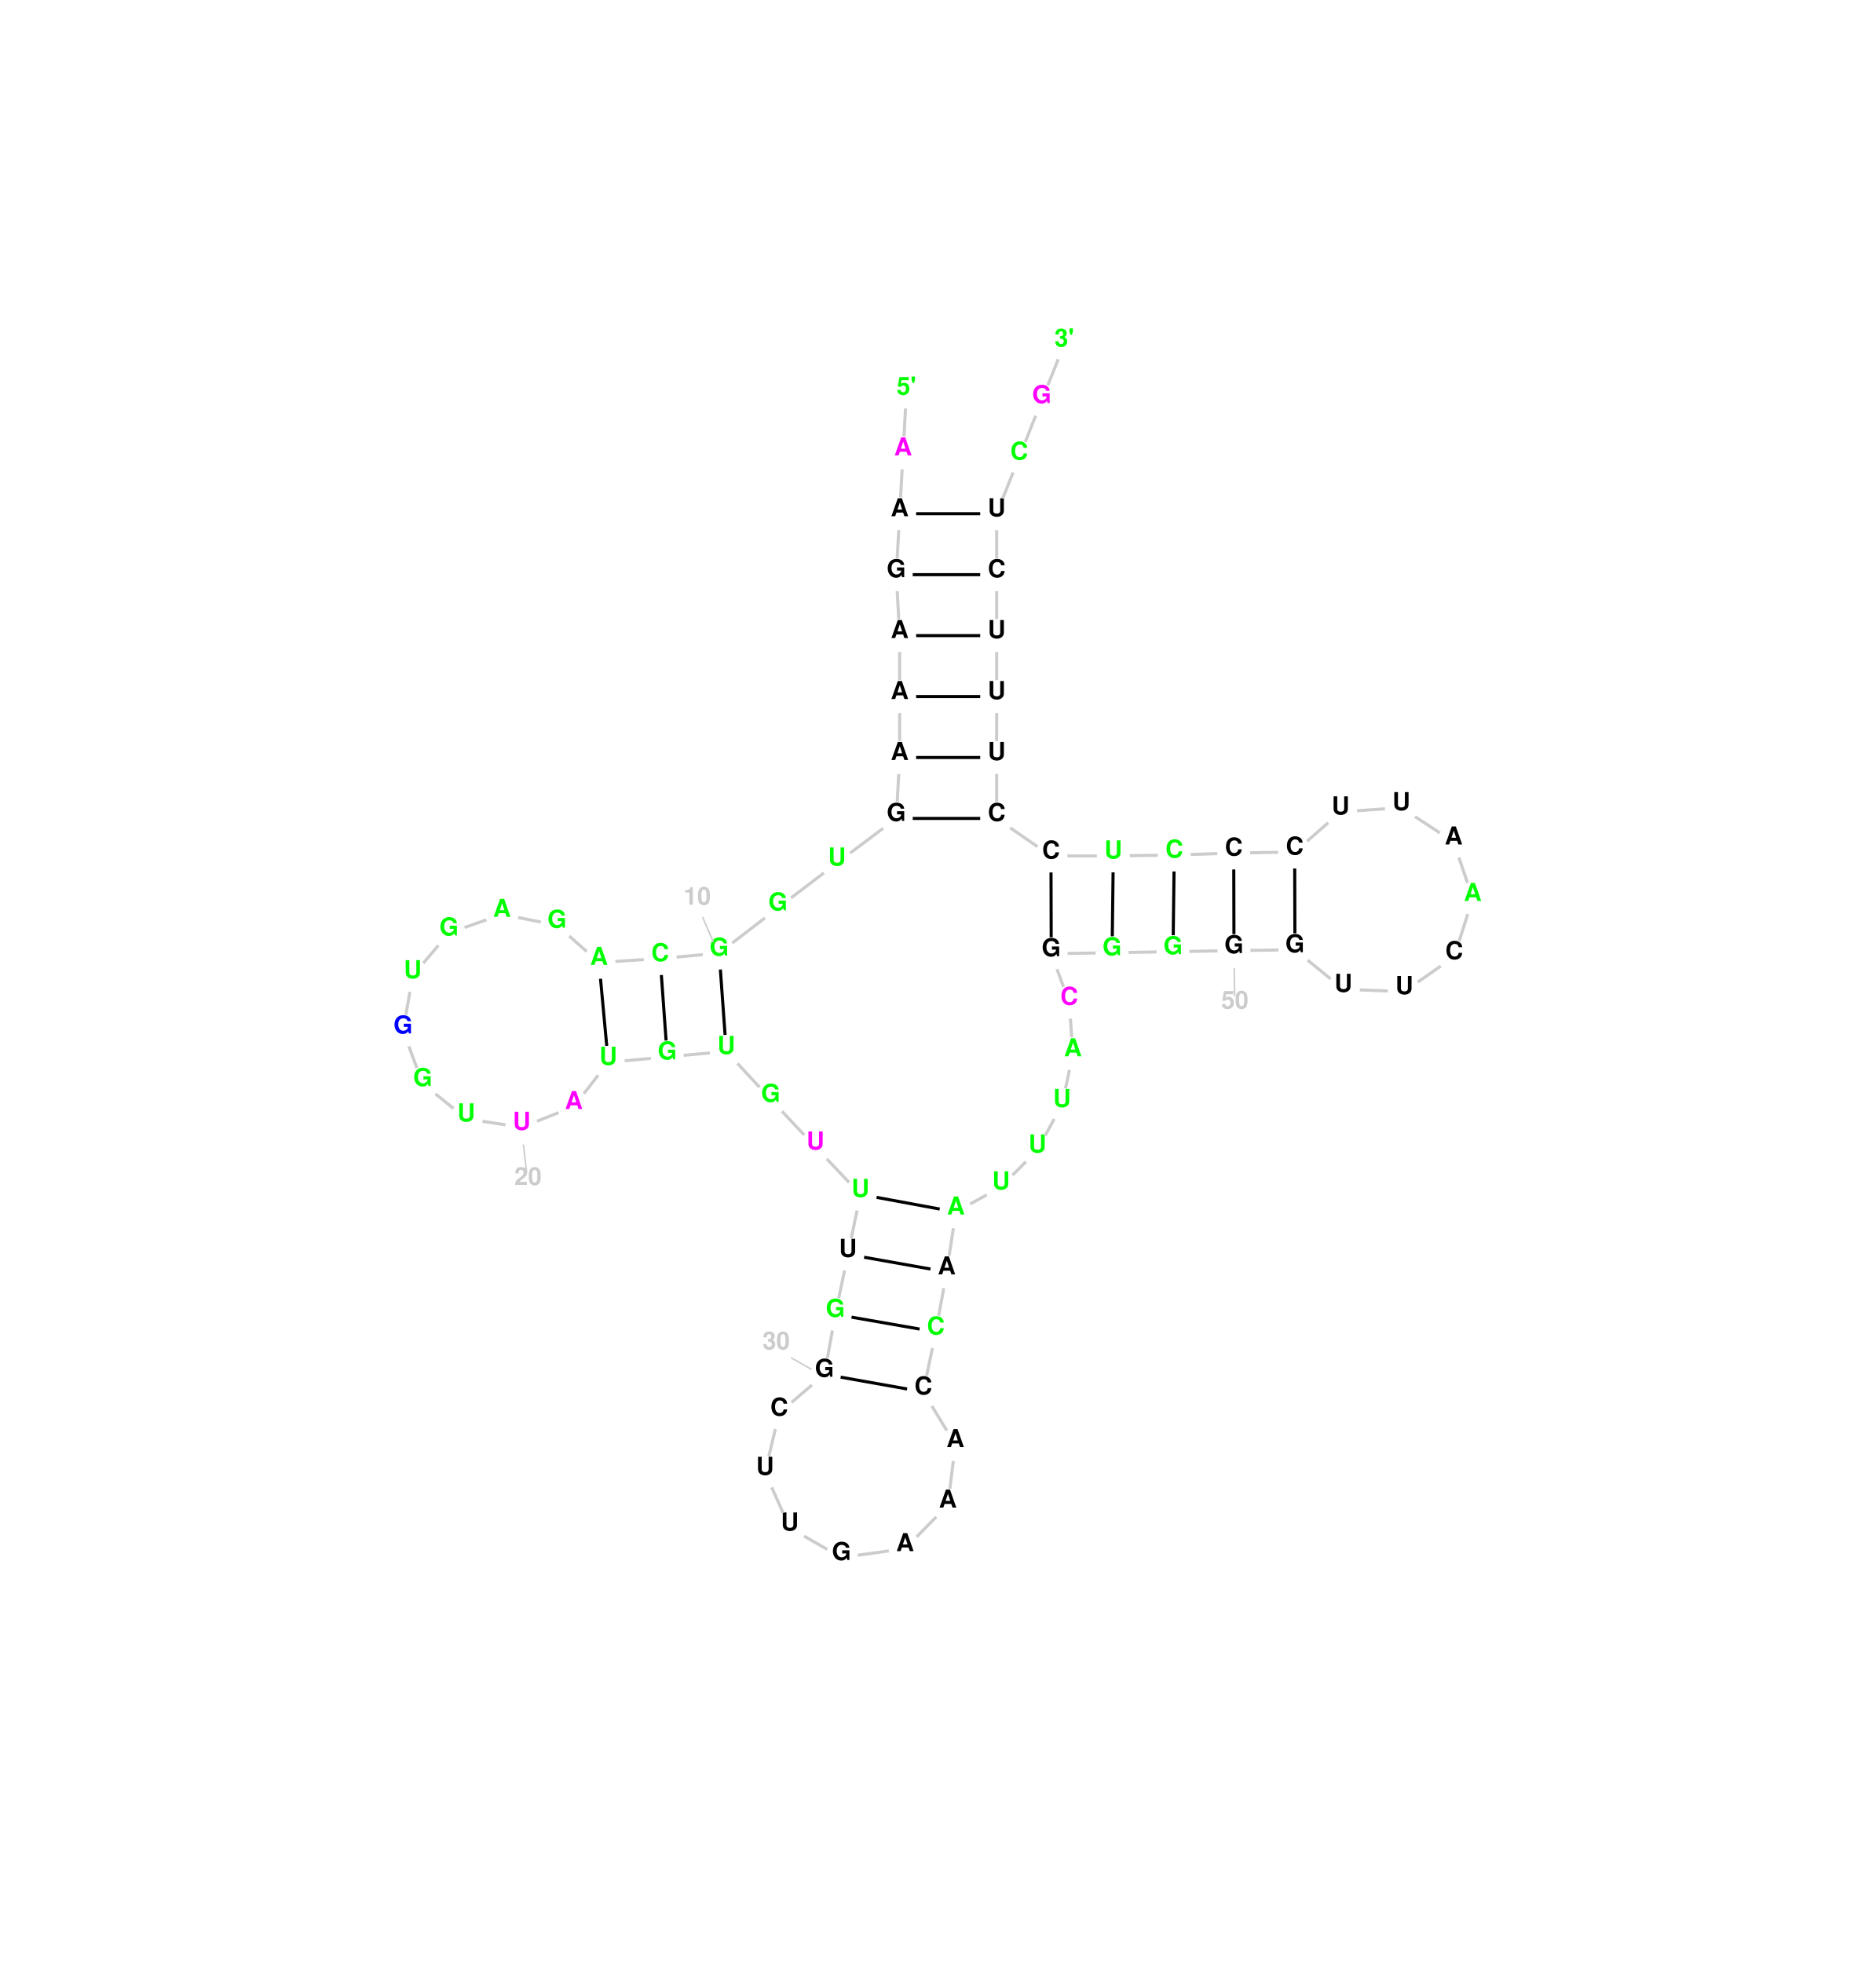
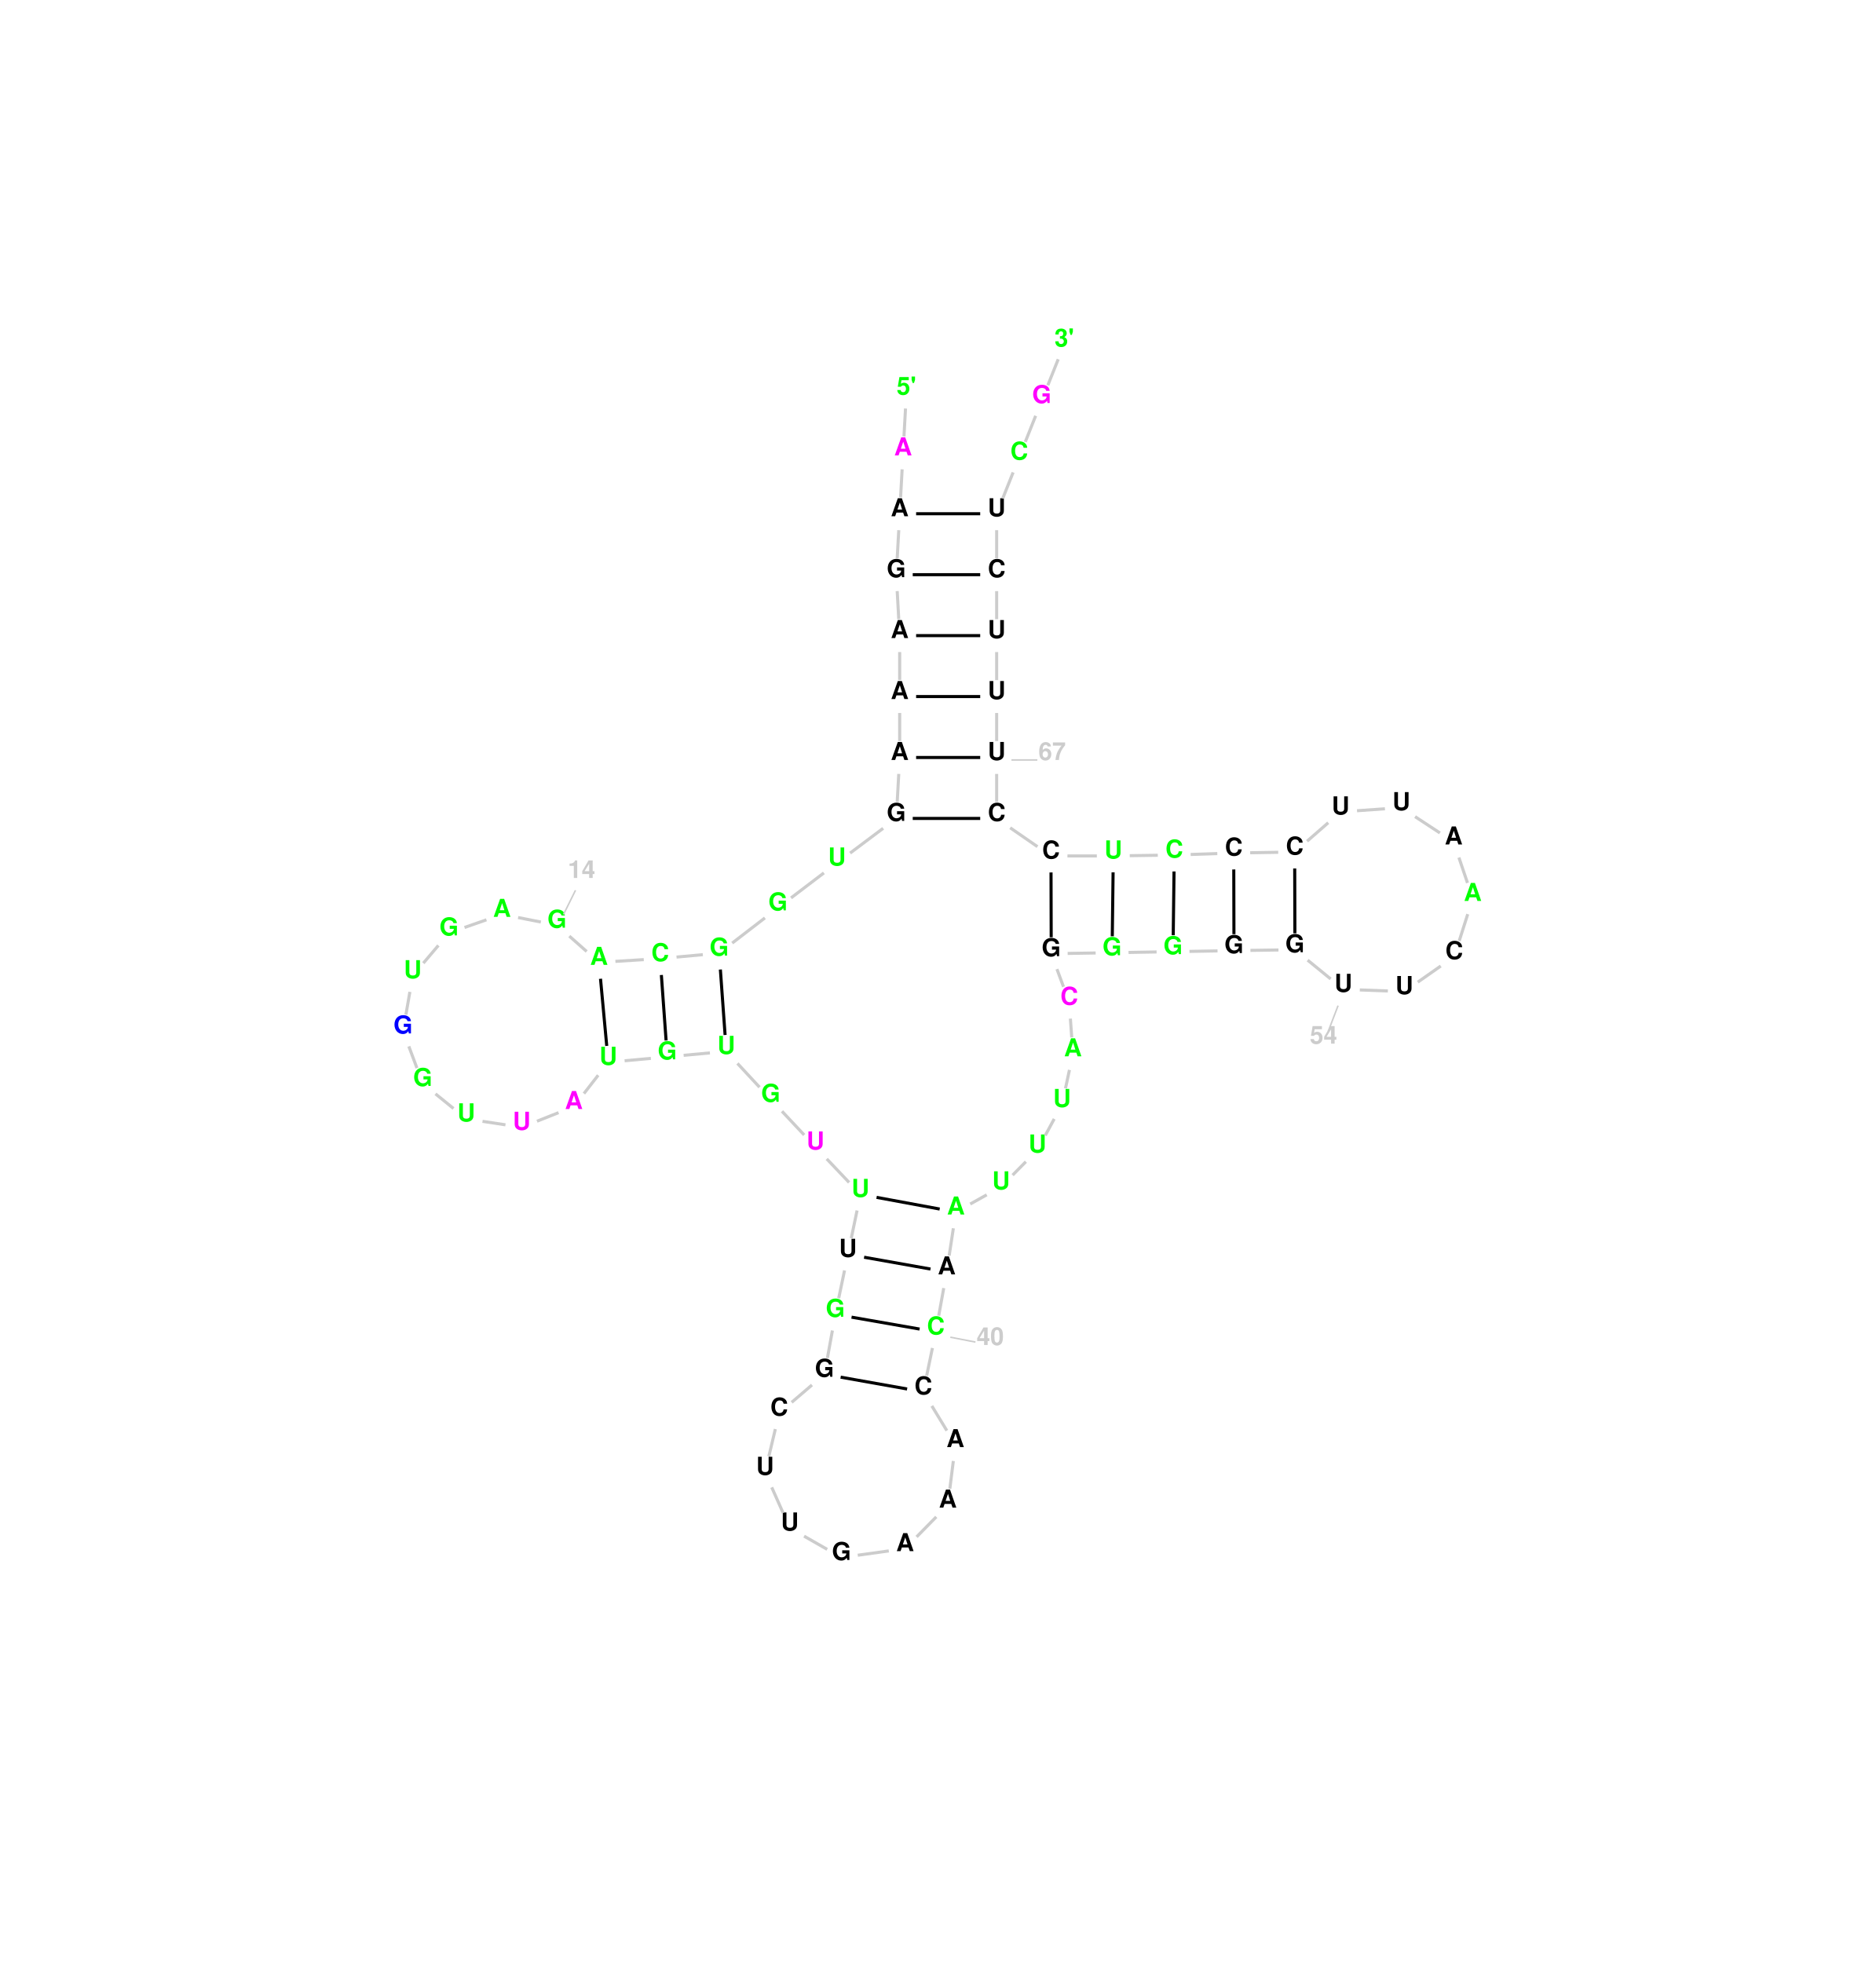
<svg xmlns="http://www.w3.org/2000/svg" width="232.695" height="243.531" style="font-size: 3.059px; font-weight: bold; font-family: Helvetica; ">
  <g>
    <style type="text/css">


text.red {fill: rgb(255, 0, 255); }
text.green {fill: rgb(0, 255, 0); }
text.blue {fill: rgb(0, 0, 255); }
text.black {fill: rgb(0, 0, 0); }
text.gray {fill: rgb(204, 204, 204); }
text.brown {fill: rgb(211.65, 104.55, 30.6); }
text {fill: rgb(0, 0, 0); text-anchor: middle; alignment-baseline: middle; }
circle.red {stroke: rgb(255, 0, 255); fill: none; }
circle.green {stroke: rgb(0, 255, 0); fill: none; }
circle.blue {stroke: rgb(0, 0, 255); fill: none; }
circle.black {stroke: rgb(0, 0, 0); fill: none; }
circle.gray {stroke: rgb(204, 204, 204); fill: none; }
circle.brown {stroke: rgb(211.65, 104.55, 30.6); fill: none; }
circle {stroke: rgb(0, 0, 0); }
line.red {stroke: rgb(255, 0, 255); stroke-width: 0.382; }
line.green {stroke: rgb(0, 255, 0); stroke-width: 0.382; }
line.blue {stroke: rgb(0, 0, 255); stroke-width: 0.382; }
line.black {stroke: rgb(0, 0, 0); stroke-width: 0.382; }
line.gray {stroke: rgb(204, 204, 204); stroke-width: 0.382; }
line.brown {stroke: rgb(211.65, 104.55, 30.6); stroke-width: 0.382; }
line {stroke: rgb(0, 0, 0); }
text.numbering-label {fill: rgb(204, 204, 204);}
line.numbering-line {stroke: rgb(204, 204, 204); stroke-width: 0.191;}
line.predicted {stroke: rgb(0, 0, 0); stroke-dasharray: 2}
- .template {visibility:hidden}
+ .sequential {visibility:hidden}

</style>
  </g>
  <g>
    <text x="112.443" y="48.95" class="green">5'</text>
  </g>
  <g>
    <text x="112.024" y="56.495" class="red">A</text>
  </g>
  <g>
    <text x="111.605" y="64.041" class="black">A</text>
  </g>
  <g>
    <line x1="113.644" y1="63.735" x2="121.595" y2="63.735" class="black" />
  </g>
  <g>
    <text x="111.185" y="71.601" class="black">G</text>
  </g>
  <g>
    <line x1="113.224" y1="71.295" x2="121.595" y2="71.295" class="black" />
  </g>
  <g>
    <text x="111.605" y="79.161" class="black">A</text>
  </g>
  <g>
    <line x1="113.644" y1="78.855" x2="121.595" y2="78.855" class="black" />
  </g>
  <g>
    <text x="111.605" y="86.721" class="black">A</text>
  </g>
  <g>
    <line x1="113.644" y1="86.415" x2="121.595" y2="86.415" class="black" />
  </g>
  <g>
    <text x="111.605" y="94.281" class="black">A</text>
  </g>
  <g>
    <line x1="113.644" y1="93.975" x2="121.595" y2="93.975" class="black" />
  </g>
  <g>
    <text x="111.185" y="101.841" class="black">G</text>
  </g>
  <g>
    <line x1="113.224" y1="101.535" x2="121.595" y2="101.535" class="black" />
  </g>
  <g>
    <text x="103.827" y="107.366" class="green">U</text>
  </g>
  <g>
    <text x="96.504" y="112.936" class="green">G</text>
  </g>
  <g>
    <text x="89.215" y="118.551" class="green">G</text>
  </g>
  <g>
    <line x1="89.362" y1="120.279" x2="89.948" y2="128.401" class="black" />
  </g>
  <g>
-     <text x="86.49" y="112.229" class="numbering-label sequential">10</text>
-   </g>
-   <g>
-     <text x="86.49" y="112.229" class="numbering-label template">11</text>
-   </g>
-   <g>
-     <line x1="88.488" y1="116.865" x2="87.15" y2="113.759" class="numbering-line sequential" />
-   </g>
-   <g>
-     <line x1="88.488" y1="116.865" x2="87.15" y2="113.759" class="numbering-line template" />
-   </g>
-   <g>
    <text x="81.895" y="119.231" class="green">C</text>
  </g>
  <g>
    <line x1="82.042" y1="120.959" x2="82.628" y2="129.081" class="black" />
  </g>
  <g>
    <text x="74.305" y="119.701" class="green">A</text>
  </g>
  <g>
    <line x1="74.493" y1="121.426" x2="75.266" y2="129.754" class="black" />
  </g>
  <g>
    <text x="69.095" y="115.087" class="green">G</text>
  </g>
  <g>
+     <text x="72.148" y="108.917" class="numbering-label sequential">13</text>
+   </g>
+   <g>
+     <text x="72.148" y="108.917" class="numbering-label template">14</text>
+   </g>
+   <g>
+     <line x1="69.909" y1="113.442" x2="71.391" y2="110.447" class="numbering-line sequential" />
+   </g>
+   <g>
+     <line x1="69.909" y1="113.442" x2="71.391" y2="110.447" class="numbering-line template" />
+   </g>
+   <g>
    <text x="62.267" y="113.745" class="green">A</text>
  </g>
  <g>
    <text x="55.698" y="116.043" class="green">G</text>
  </g>
  <g>
    <text x="51.197" y="121.35" class="green">U</text>
  </g>
  <g>
    <text x="50" y="128.205" class="blue">G</text>
  </g>
  <g>
    <text x="52.438" y="134.723" class="green">G</text>
  </g>
  <g>
    <text x="57.839" y="139.111" class="green">U</text>
  </g>
  <g>
    <text x="64.719" y="140.161" class="red">U</text>
  </g>
  <g>
-     <text x="65.501" y="147" class="numbering-label sequential">20</text>
-   </g>
-   <g>
-     <line x1="64.927" y1="141.985" x2="65.326" y2="145.471" class="numbering-line sequential" />
-   </g>
-   <g>
    <text x="71.183" y="137.585" class="red">A</text>
  </g>
  <g>
    <text x="75.455" y="132.091" class="green">U</text>
  </g>
  <g>
    <text x="82.775" y="131.421" class="green">G</text>
  </g>
  <g>
    <text x="90.095" y="130.741" class="green">U</text>
  </g>
  <g>
    <text x="95.609" y="136.685" class="green">G</text>
  </g>
  <g>
    <text x="101.156" y="142.598" class="red">U</text>
  </g>
  <g>
+     <text x="96.148" y="147.321" class="numbering-label sequential">26</text>
+   </g>
+   <g>
+     <line x1="99.82" y1="143.857" x2="97.77" y2="145.791" class="numbering-line sequential" />
+   </g>
+   <g>
    <text x="106.735" y="148.481" class="green">U</text>
  </g>
  <g>
    <line x1="108.74" y1="148.546" x2="116.569" y2="149.994" class="black" />
  </g>
  <g>
    <text x="105.185" y="155.921" class="black">U</text>
  </g>
  <g>
    <line x1="107.193" y1="155.972" x2="115.427" y2="157.438" class="black" />
  </g>
  <g>
    <text x="103.625" y="163.361" class="green">G</text>
  </g>
  <g>
    <line x1="105.634" y1="163.407" x2="114.076" y2="164.884" class="black" />
  </g>
  <g>
    <text x="102.275" y="170.801" class="black">G</text>
  </g>
  <g>
    <line x1="104.283" y1="170.852" x2="112.527" y2="172.318" class="black" />
  </g>
  <g>
-     <text x="96.292" y="167.397" class="numbering-label sequential">30</text>
-   </g>
-   <g>
-     <text x="96.292" y="167.397" class="numbering-label template">31</text>
-   </g>
-   <g>
-     <line x1="100.679" y1="169.893" x2="98.127" y2="168.441" class="numbering-line sequential" />
-   </g>
-   <g>
-     <line x1="100.679" y1="169.893" x2="98.127" y2="168.441" class="numbering-line template" />
-   </g>
-   <g>
    <text x="96.655" y="175.611" class="black">C</text>
  </g>
  <g>
    <text x="94.905" y="182.961" class="black">U</text>
  </g>
  <g>
    <text x="97.975" y="189.871" class="black">U</text>
  </g>
  <g>
    <text x="104.385" y="193.531" class="black">G</text>
  </g>
  <g>
    <text x="112.275" y="192.431" class="black">A</text>
  </g>
  <g>
    <text x="117.575" y="187.031" class="black">A</text>
  </g>
  <g>
    <text x="118.515" y="179.531" class="black">A</text>
  </g>
  <g>
    <text x="114.535" y="172.981" class="black">C</text>
  </g>
  <g>
    <text x="116.085" y="165.541" class="green">C</text>
  </g>
  <g>
+     <text x="122.841" y="166.858" class="numbering-label sequential">39</text>
+   </g>
+   <g>
+     <text x="122.841" y="166.858" class="numbering-label template">40</text>
+   </g>
+   <g>
+     <line x1="117.887" y1="165.892" x2="121.006" y2="166.5" class="numbering-line sequential" />
+   </g>
+   <g>
+     <line x1="117.887" y1="165.892" x2="121.006" y2="166.5" class="numbering-line template" />
+   </g>
+   <g>
    <text x="117.435" y="158.101" class="black">A</text>
  </g>
  <g>
    <text x="118.575" y="150.671" class="green">A</text>
  </g>
  <g>
    <text x="124.183" y="147.544" class="green">U</text>
  </g>
  <g>
    <text x="128.692" y="142.973" class="green">U</text>
  </g>
  <g>
    <text x="131.744" y="137.324" class="green">U</text>
  </g>
  <g>
    <text x="133.095" y="131.046" class="green">A</text>
  </g>
  <g>
    <text x="132.636" y="124.642" class="red">C</text>
  </g>
  <g>
    <text x="130.405" y="118.621" class="black">G</text>
  </g>
  <g>
    <line x1="130.4" y1="116.275" x2="130.38" y2="108.235" class="black" />
  </g>
  <g>
    <text x="137.955" y="118.501" class="green">G</text>
  </g>
  <g>
    <line x1="137.98" y1="116.156" x2="138.079" y2="108.225" class="black" />
  </g>
  <g>
    <text x="145.515" y="118.371" class="green">G</text>
  </g>
  <g>
    <line x1="145.54" y1="116.026" x2="145.639" y2="108.115" class="black" />
  </g>
  <g>
    <text x="153.075" y="118.241" class="black">G</text>
  </g>
  <g>
    <line x1="153.07" y1="115.895" x2="153.05" y2="107.865" class="black" />
  </g>
  <g>
-     <text x="153.184" y="125.124" class="numbering-label sequential">50</text>
-   </g>
-   <g>
-     <text x="153.184" y="125.124" class="numbering-label template">52</text>
-   </g>
-   <g>
-     <line x1="153.104" y1="120.076" x2="153.16" y2="123.594" class="numbering-line sequential" />
-   </g>
-   <g>
-     <line x1="153.104" y1="120.076" x2="153.16" y2="123.594" class="numbering-line template" />
-   </g>
-   <g>
    <text x="160.635" y="118.131" class="black">G</text>
  </g>
  <g>
    <line x1="160.63" y1="115.785" x2="160.61" y2="107.745" class="black" />
  </g>
  <g>
    <text x="166.645" y="123.041" class="black">U</text>
  </g>
  <g>
+     <text x="164.186" y="129.471" class="numbering-label sequential">52</text>
+   </g>
+   <g>
+     <text x="164.186" y="129.471" class="numbering-label template">54</text>
+   </g>
+   <g>
+     <line x1="165.989" y1="124.756" x2="164.771" y2="127.941" class="numbering-line sequential" />
+   </g>
+   <g>
+     <line x1="165.989" y1="124.756" x2="164.771" y2="127.941" class="numbering-line template" />
+   </g>
+   <g>
    <text x="174.205" y="123.321" class="black">U</text>
  </g>
  <g>
    <text x="180.395" y="118.981" class="black">C</text>
  </g>
  <g>
    <text x="182.695" y="111.771" class="green">A</text>
  </g>
  <g>
    <text x="180.325" y="104.761" class="black">A</text>
  </g>
  <g>
    <text x="173.835" y="100.501" class="black">U</text>
  </g>
  <g>
    <text x="166.305" y="101.031" class="black">U</text>
  </g>
  <g>
    <text x="160.605" y="106.011" class="black">C</text>
  </g>
  <g>
    <text x="153.045" y="106.131" class="black">C</text>
  </g>
  <g>
    <text x="145.665" y="106.381" class="green">C</text>
  </g>
  <g>
    <text x="138.105" y="106.491" class="green">U</text>
  </g>
  <g>
    <text x="130.375" y="106.501" class="black">C</text>
  </g>
  <g>
    <text x="123.635" y="101.841" class="black">C</text>
  </g>
  <g>
    <text x="123.635" y="94.281" class="black">U</text>
  </g>
  <g>
+     <text x="130.519" y="94.281" class="numbering-label sequential">65</text>
+   </g>
+   <g>
+     <text x="130.519" y="94.281" class="numbering-label template">67</text>
+   </g>
+   <g>
+     <line x1="125.47" y1="94.281" x2="128.683" y2="94.281" class="numbering-line sequential" />
+   </g>
+   <g>
+     <line x1="125.47" y1="94.281" x2="128.683" y2="94.281" class="numbering-line template" />
+   </g>
+   <g>
    <text x="123.635" y="86.721" class="black">U</text>
  </g>
  <g>
    <text x="123.635" y="79.161" class="black">U</text>
  </g>
  <g>
    <text x="123.635" y="71.601" class="black">C</text>
  </g>
  <g>
    <text x="123.635" y="64.041" class="black">U</text>
  </g>
  <g>
    <text x="126.432" y="57.02" class="green">C</text>
  </g>
  <g>
    <text x="129.229" y="50" class="red">G</text>
  </g>
  <g>
    <text x="132.027" y="42.98" class="green">3'</text>
  </g>
  <g>
    <line x1="112.33" y1="50.68" x2="112.137" y2="54.153" class="gray" />
  </g>
  <g>
    <line x1="111.911" y1="58.226" x2="111.718" y2="61.699" class="gray" />
  </g>
  <g>
    <line x1="111.492" y1="65.772" x2="111.298" y2="69.258" class="gray" />
  </g>
  <g>
    <line x1="111.298" y1="73.332" x2="111.492" y2="76.819" class="gray" />
  </g>
  <g>
    <line x1="111.605" y1="80.895" x2="111.605" y2="84.375" class="gray" />
  </g>
  <g>
    <line x1="111.605" y1="88.455" x2="111.605" y2="91.935" class="gray" />
  </g>
  <g>
    <line x1="111.492" y1="96.012" x2="111.298" y2="99.499" class="gray" />
  </g>
  <g>
    <line x1="109.554" y1="102.76" x2="105.458" y2="105.835" class="gray" />
  </g>
  <g>
    <line x1="102.204" y1="108.294" x2="98.127" y2="111.395" class="gray" />
  </g>
  <g>
    <line x1="94.888" y1="113.875" x2="90.831" y2="117" class="gray" />
  </g>
  <g>
    <line x1="87.184" y1="118.434" x2="83.926" y2="118.736" class="gray" />
  </g>
  <g>
    <line x1="79.859" y1="119.051" x2="76.341" y2="119.269" class="gray" />
  </g>
  <g>
    <line x1="72.778" y1="118.043" x2="70.622" y2="116.134" class="gray" />
  </g>
  <g>
    <line x1="67.094" y1="114.388" x2="64.268" y2="113.832" class="gray" />
  </g>
  <g>
    <line x1="60.342" y1="114.112" x2="57.623" y2="115.064" class="gray" />
  </g>
  <g>
    <line x1="54.379" y1="117.293" x2="52.516" y2="119.489" class="gray" />
  </g>
  <g>
    <line x1="50.846" y1="123.053" x2="50.351" y2="125.89" class="gray" />
  </g>
  <g>
    <line x1="50.715" y1="129.81" x2="51.723" y2="132.507" class="gray" />
  </g>
  <g>
    <line x1="54.021" y1="135.703" x2="56.256" y2="137.519" class="gray" />
  </g>
  <g>
    <line x1="59.856" y1="139.113" x2="62.702" y2="139.547" class="gray" />
  </g>
  <g>
    <line x1="66.613" y1="139.1" x2="69.288" y2="138.034" class="gray" />
  </g>
  <g>
    <line x1="72.435" y1="135.669" x2="74.203" y2="133.395" class="gray" />
  </g>
  <g>
    <line x1="77.486" y1="131.599" x2="80.744" y2="131.301" class="gray" />
  </g>
  <g>
    <line x1="84.806" y1="130.926" x2="88.064" y2="130.624" class="gray" />
  </g>
  <g>
    <line x1="91.482" y1="131.93" x2="94.222" y2="134.883" class="gray" />
  </g>
  <g>
    <line x1="97.004" y1="137.866" x2="99.76" y2="140.804" class="gray" />
  </g>
  <g>
    <line x1="102.559" y1="143.772" x2="105.331" y2="146.695" class="gray" />
  </g>
  <g>
    <line x1="106.319" y1="150.172" x2="105.601" y2="153.618" class="gray" />
  </g>
  <g>
    <line x1="104.766" y1="157.611" x2="104.043" y2="161.059" class="gray" />
  </g>
  <g>
    <line x1="103.261" y1="165.062" x2="102.639" y2="168.488" class="gray" />
  </g>
  <g>
    <line x1="100.725" y1="171.821" x2="98.204" y2="173.979" class="gray" />
  </g>
  <g>
    <line x1="96.182" y1="177.289" x2="95.377" y2="180.671" class="gray" />
  </g>
  <g>
    <line x1="95.733" y1="184.519" x2="97.147" y2="187.701" class="gray" />
  </g>
  <g>
    <line x1="99.746" y1="190.576" x2="102.613" y2="192.214" class="gray" />
  </g>
  <g>
    <line x1="106.405" y1="192.943" x2="110.255" y2="192.407" class="gray" />
  </g>
  <g>
    <line x1="113.703" y1="190.669" x2="116.146" y2="188.181" class="gray" />
  </g>
  <g>
    <line x1="117.828" y1="184.701" x2="118.261" y2="181.249" class="gray" />
  </g>
  <g>
    <line x1="117.456" y1="177.482" x2="115.594" y2="174.418" class="gray" />
  </g>
  <g>
    <line x1="114.951" y1="170.678" x2="115.669" y2="167.232" class="gray" />
  </g>
  <g>
    <line x1="116.449" y1="163.228" x2="117.071" y2="159.802" class="gray" />
  </g>
  <g>
    <line x1="117.744" y1="155.779" x2="118.265" y2="152.381" class="gray" />
  </g>
  <g>
    <line x1="120.356" y1="149.372" x2="122.401" y2="148.231" class="gray" />
  </g>
  <g>
    <line x1="125.615" y1="145.786" x2="127.26" y2="144.119" class="gray" />
  </g>
  <g>
    <line x1="129.662" y1="140.873" x2="130.775" y2="138.812" class="gray" />
  </g>
  <g>
    <line x1="132.173" y1="135.024" x2="132.666" y2="132.734" class="gray" />
  </g>
  <g>
    <line x1="132.949" y1="128.706" x2="132.782" y2="126.37" class="gray" />
  </g>
  <g>
    <line x1="131.927" y1="122.423" x2="131.114" y2="120.228" class="gray" />
  </g>
  <g>
    <line x1="132.444" y1="118.283" x2="135.915" y2="118.227" class="gray" />
  </g>
  <g>
    <line x1="139.994" y1="118.16" x2="143.475" y2="118.1" class="gray" />
  </g>
  <g>
    <line x1="147.554" y1="118.03" x2="151.035" y2="117.97" class="gray" />
  </g>
  <g>
    <line x1="155.114" y1="117.905" x2="158.595" y2="117.855" class="gray" />
  </g>
  <g>
    <line x1="162.214" y1="119.115" x2="165.065" y2="121.445" class="gray" />
  </g>
  <g>
    <line x1="168.683" y1="122.811" x2="172.166" y2="122.94" class="gray" />
  </g>
  <g>
    <line x1="175.875" y1="121.844" x2="178.725" y2="119.846" class="gray" />
  </g>
  <g>
    <line x1="181.015" y1="116.732" x2="182.075" y2="113.408" class="gray" />
  </g>
  <g>
    <line x1="182.041" y1="109.533" x2="180.978" y2="106.387" class="gray" />
  </g>
  <g>
    <line x1="178.62" y1="103.336" x2="175.54" y2="101.314" class="gray" />
  </g>
  <g>
    <line x1="171.8" y1="100.338" x2="168.339" y2="100.582" class="gray" />
  </g>
  <g>
    <line x1="164.769" y1="102.067" x2="162.141" y2="104.363" class="gray" />
  </g>
  <g>
    <line x1="158.565" y1="105.737" x2="155.084" y2="105.793" class="gray" />
  </g>
  <g>
    <line x1="151.006" y1="105.894" x2="147.703" y2="106.006" class="gray" />
  </g>
  <g>
    <line x1="143.625" y1="106.105" x2="140.144" y2="106.155" class="gray" />
  </g>
  <g>
    <line x1="136.065" y1="106.188" x2="132.414" y2="106.192" class="gray" />
  </g>
  <g>
    <line x1="128.697" y1="105.035" x2="125.312" y2="102.695" class="gray" />
  </g>
  <g>
    <line x1="123.635" y1="99.495" x2="123.635" y2="96.015" class="gray" />
  </g>
  <g>
    <line x1="123.635" y1="91.935" x2="123.635" y2="88.455" class="gray" />
  </g>
  <g>
    <line x1="123.635" y1="84.375" x2="123.635" y2="80.895" class="gray" />
  </g>
  <g>
    <line x1="123.635" y1="76.815" x2="123.635" y2="73.335" class="gray" />
  </g>
  <g>
    <line x1="123.635" y1="69.255" x2="123.635" y2="65.775" class="gray" />
  </g>
  <g>
    <line x1="124.39" y1="61.84" x2="125.677" y2="58.609" class="gray" />
  </g>
  <g>
    <line x1="127.187" y1="54.82" x2="128.474" y2="51.589" class="gray" />
  </g>
  <g>
    <line x1="129.984" y1="47.799" x2="131.272" y2="44.568" class="gray" />
  </g>
</svg>
